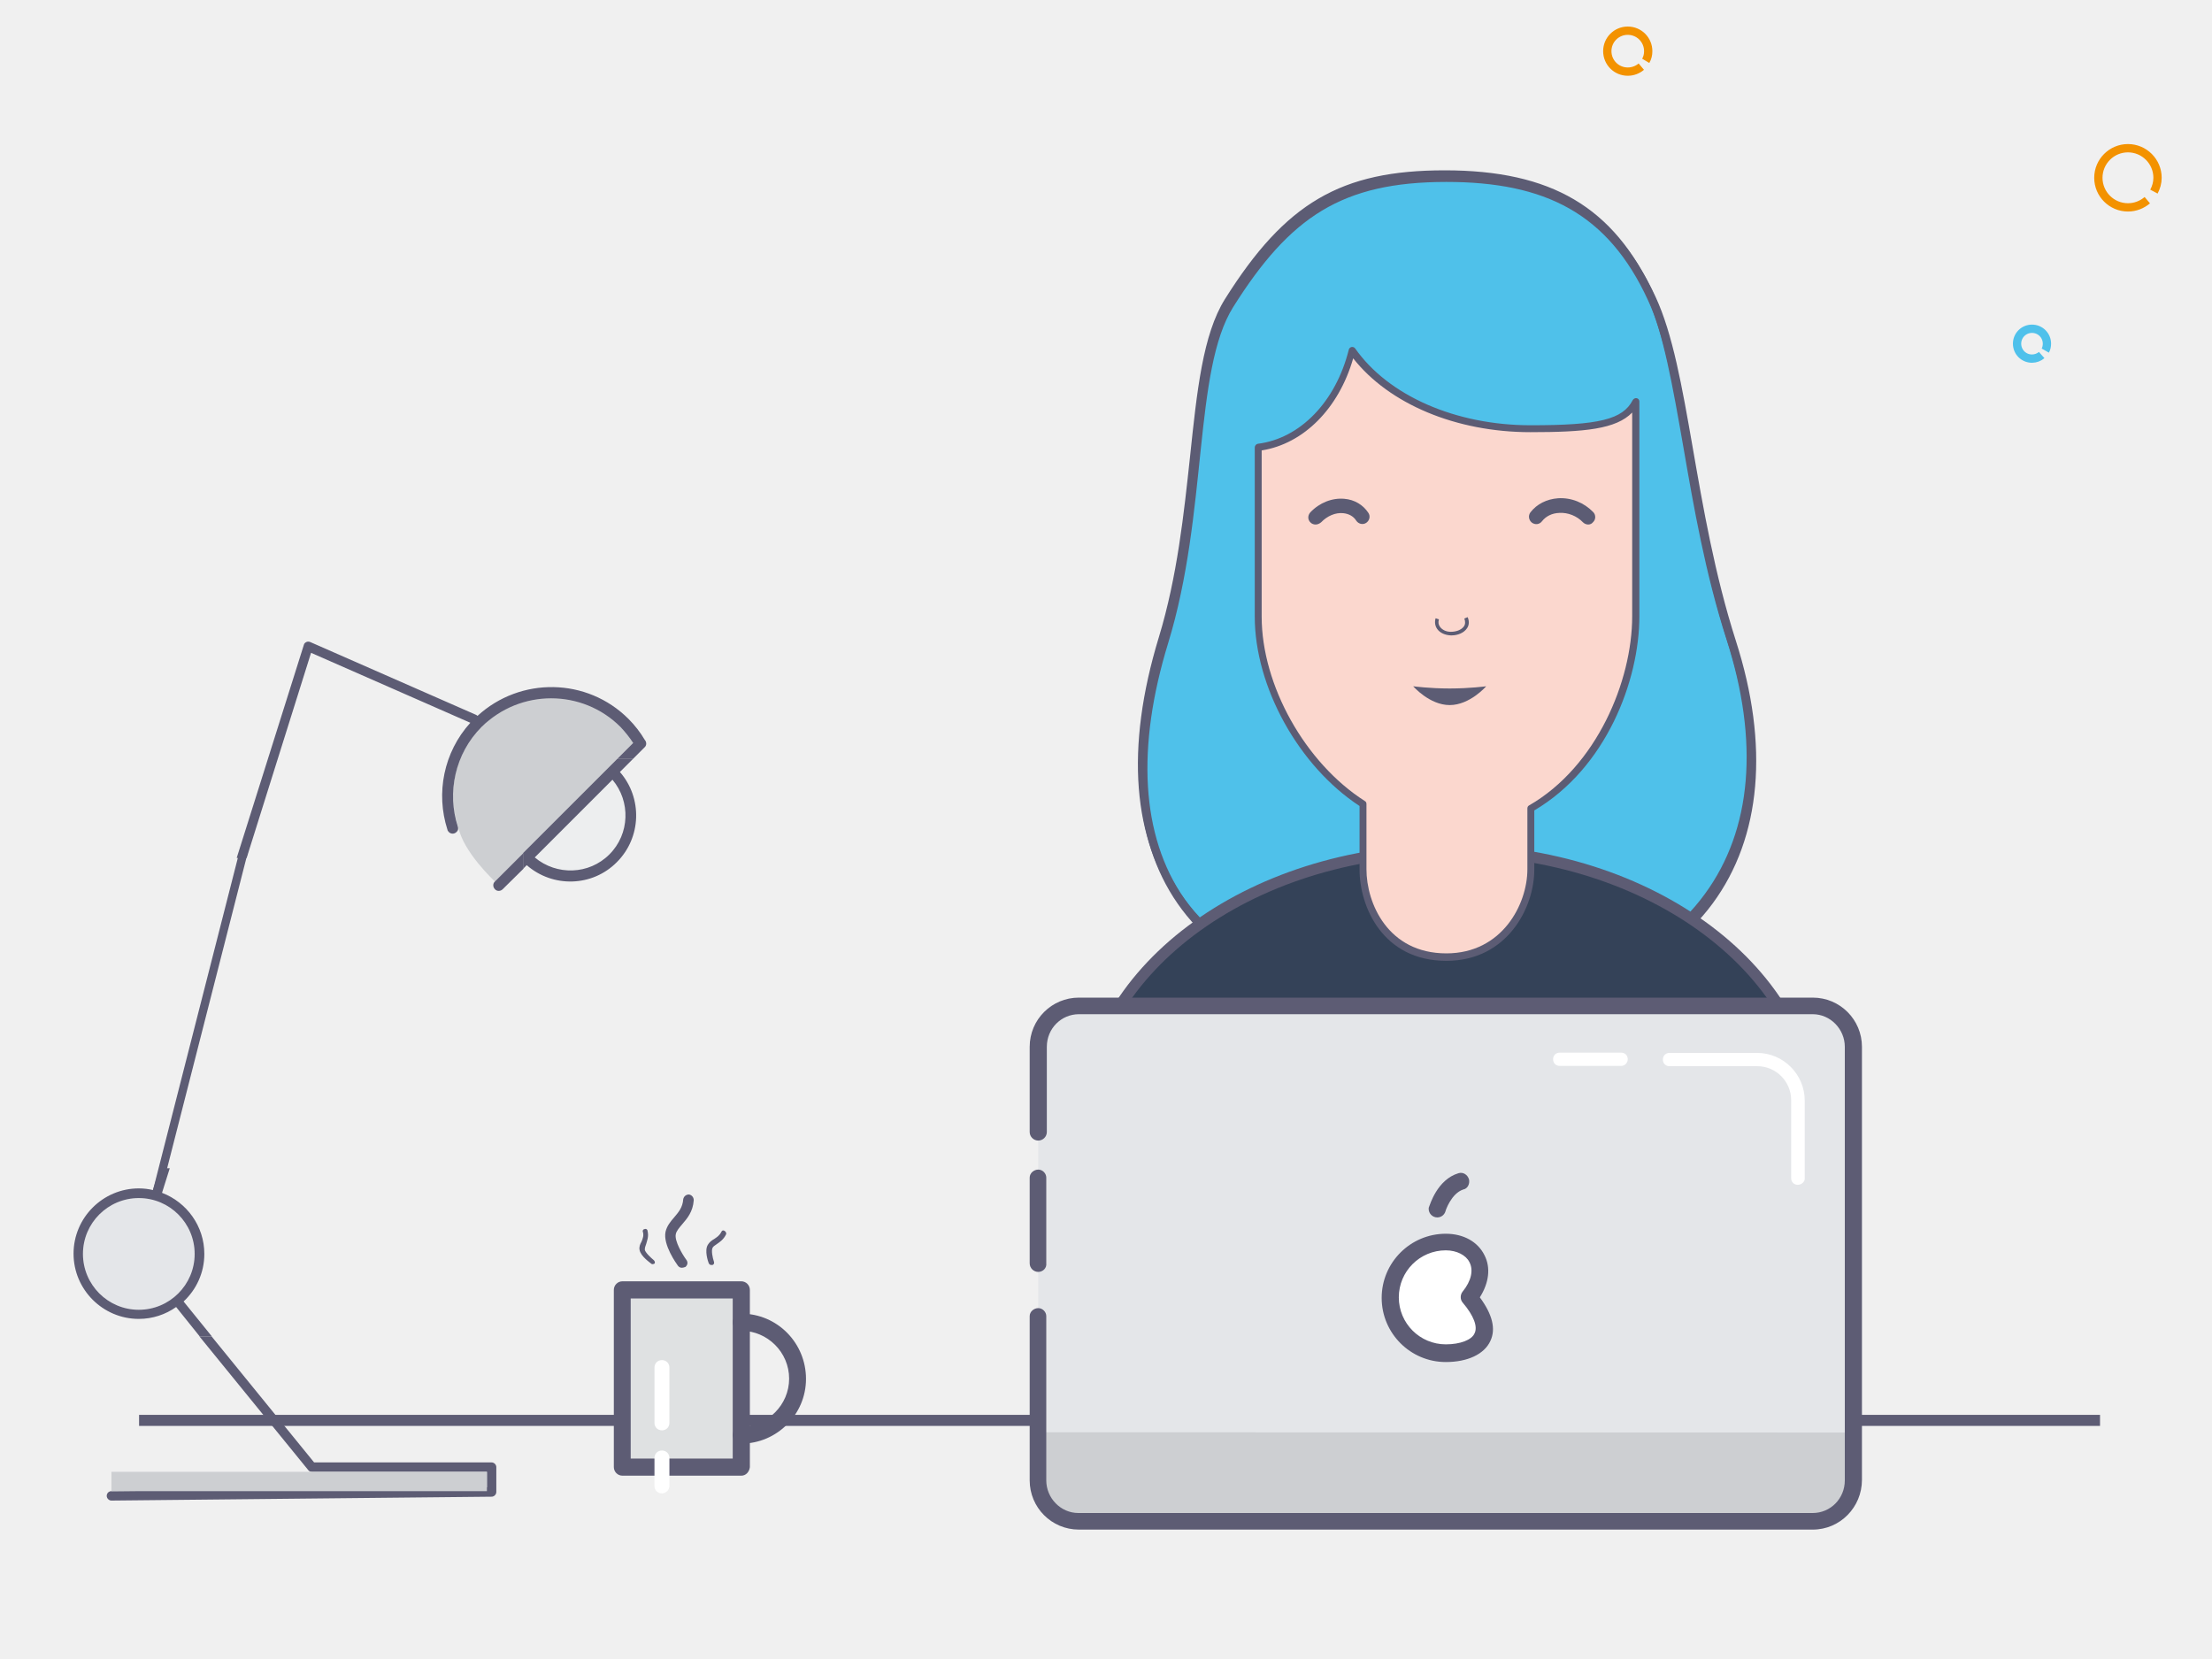
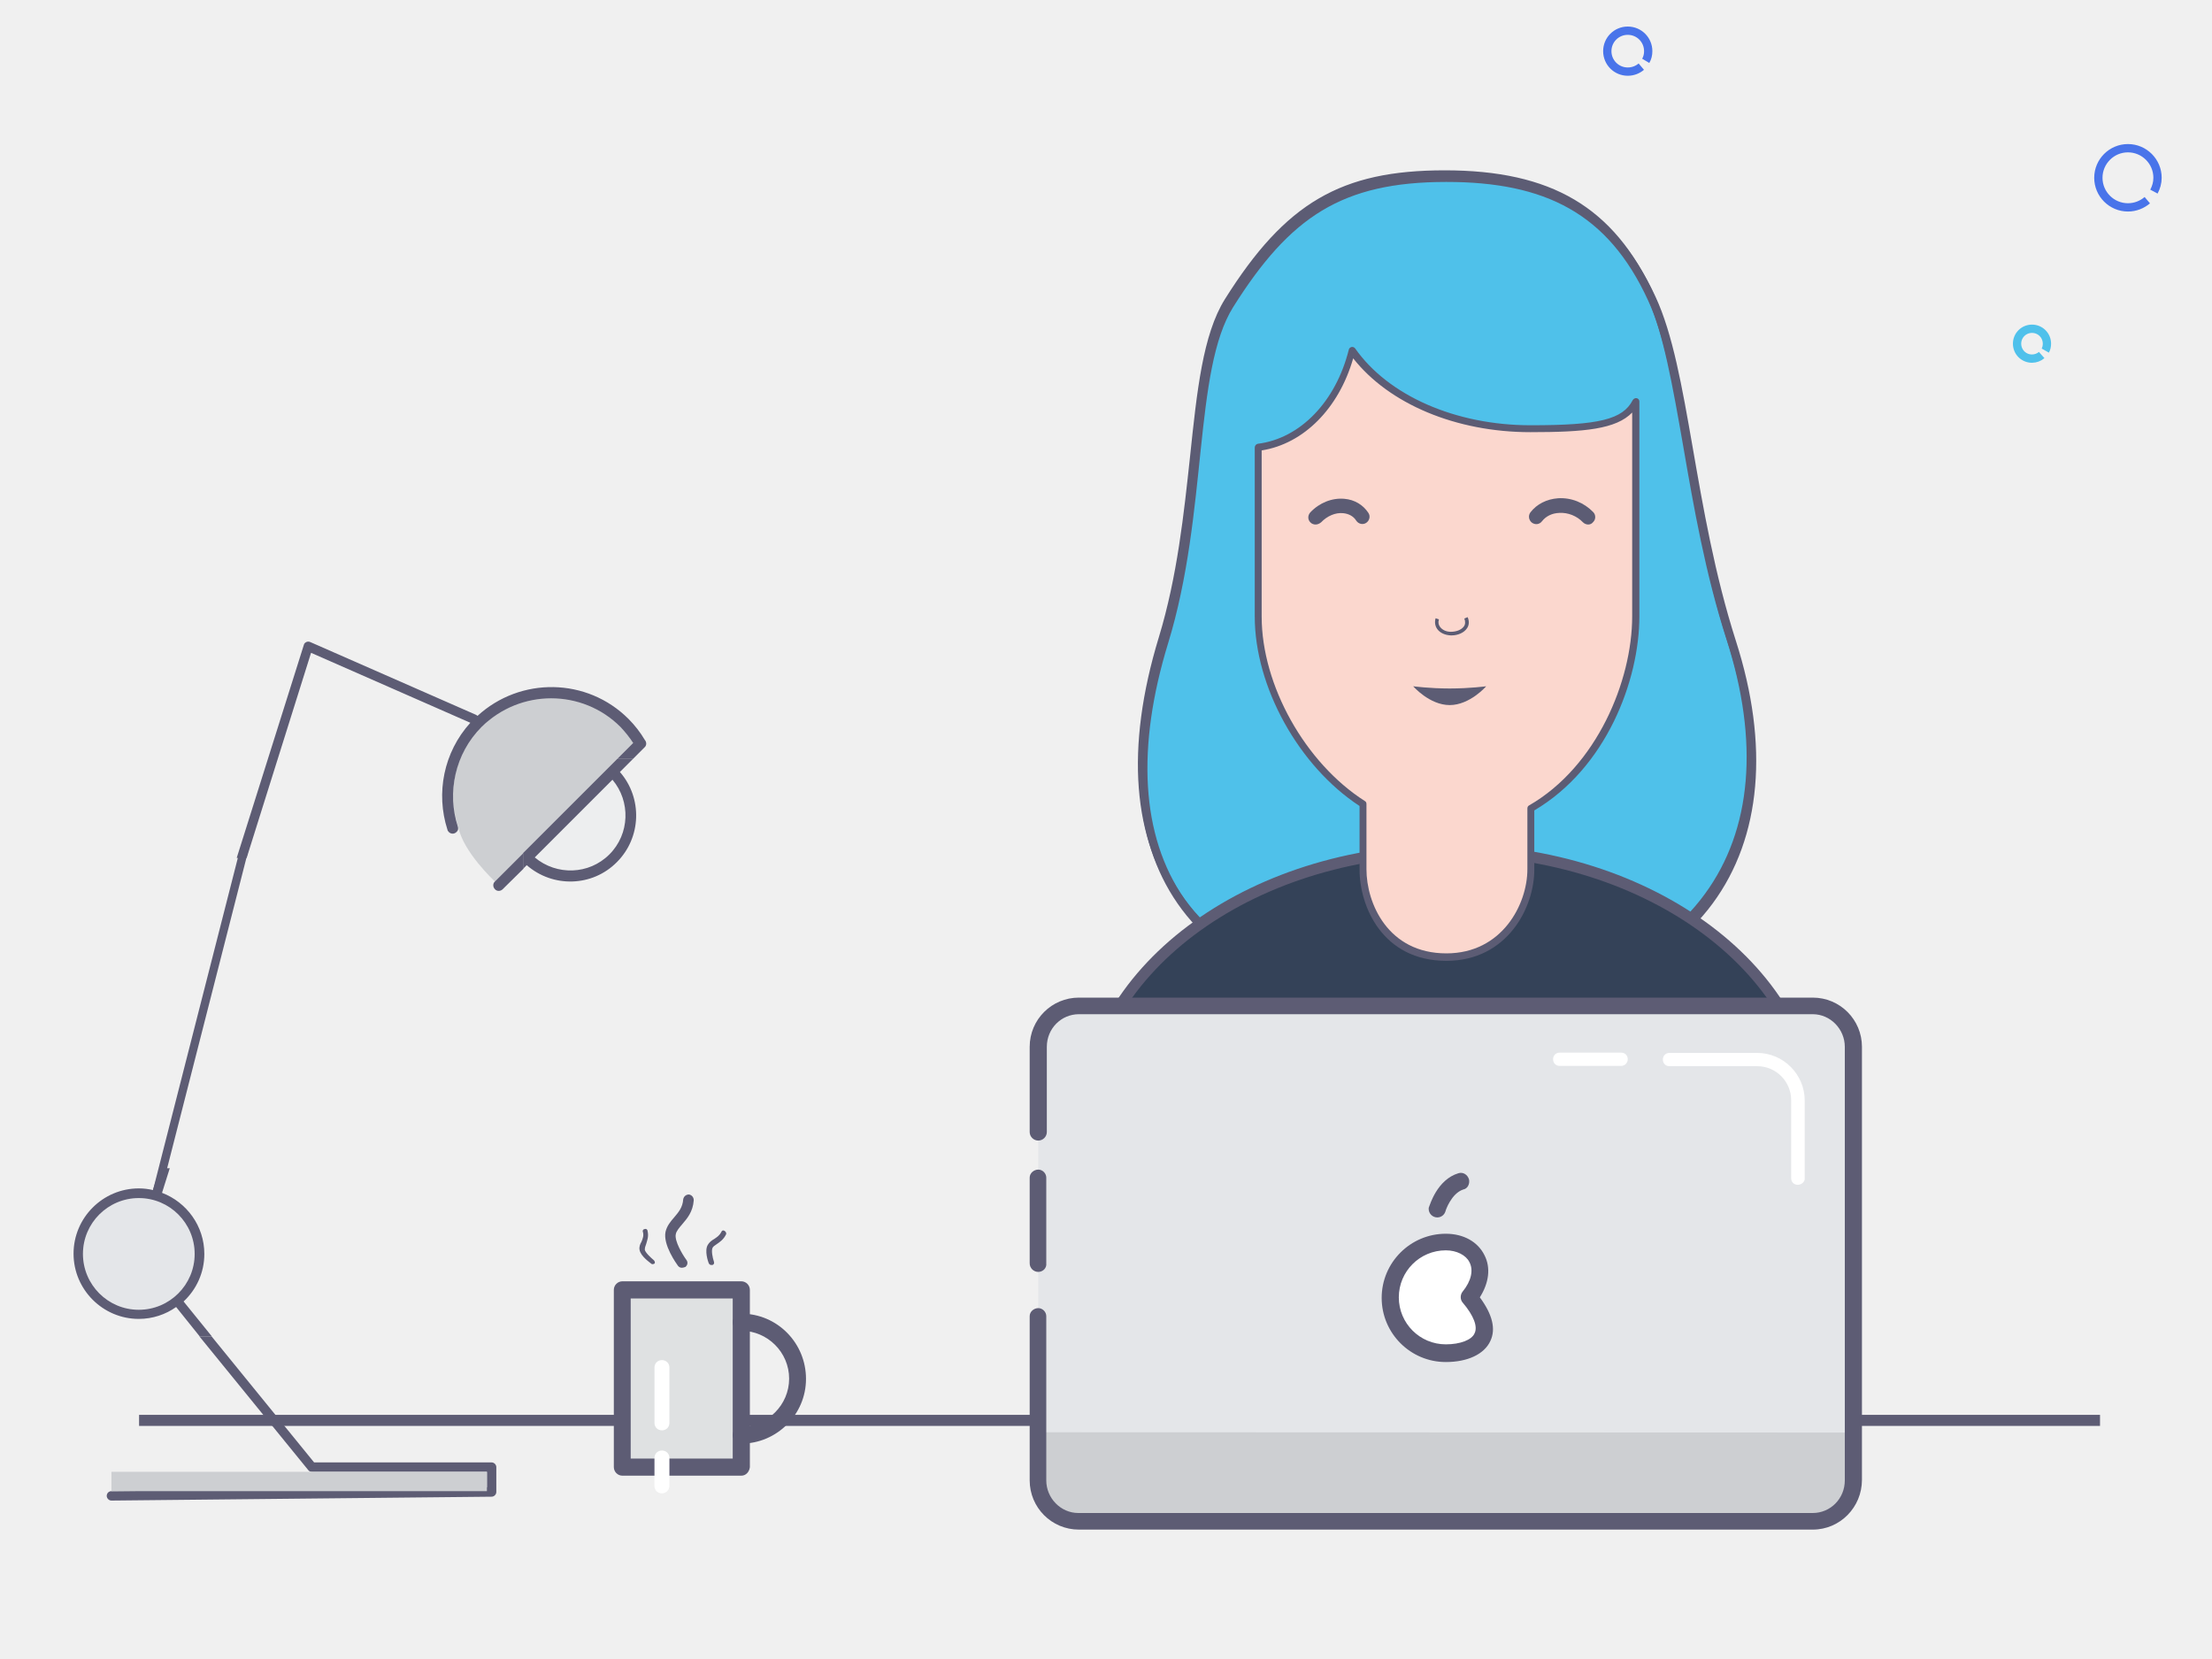
<svg xmlns="http://www.w3.org/2000/svg" version="1.1" id="Calque_1" x="0px" y="0px" viewBox="0 0 800 600" style="enable-background:new 0 0 800 600;" xml:space="preserve">
  <style type="text/css">
	.st0{fill:none;stroke:#5D5C74;stroke-width:4;stroke-miterlimit:10;}
	.st1{fill:#4FC1EA;stroke:#5D5C74;stroke-width:3;stroke-miterlimit:10;}
	.st2{fill:#5C5C74;}
	.st3{fill:#344258;stroke:#5D5C74;stroke-width:4;stroke-miterlimit:10;}
	.st4{fill:#FBD7CE;}
	.st5{fill:#E4E6E9;}
	.st6{fill:#CDCFD2;}
	.st7{fill:#5D5C74;}
	.st8{fill:#FFFFFF;}
	.st9{fill:#DFE1E2;}
	.st10{fill:#EDEEEF;}
	.st11{fill:none;stroke:#5D5C74;stroke-width:3;stroke-miterlimit:10;}
- 	.st12{fill:none;stroke:#F39200;stroke-width:3;stroke-miterlimit:10;}
+ 	.st12{fill:none;stroke:#4974EA;stroke-width:3;stroke-miterlimit:10;}
	.st13{fill:none;stroke:#4FC1EB;stroke-width:3;stroke-miterlimit:10;}
</style>
  <g id="XMLID_2188_">
    <line id="XMLID_7309_" class="st0" x1="50.3" y1="513.7" x2="759.5" y2="513.7" />
    <path id="XMLID_7308_" class="st1" d="M626.4,232.3c23.9,74.6-11.4,131.2-103.2,131.2c-97,0-125.1-56.4-102.2-131.2   c14.5-47.2,9-98.5,23.7-122c20.8-33.1,40.1-46,78.4-46c36.1,0,59.5,11.5,74.3,43.7C609.6,134.2,610.9,183.9,626.4,232.3z" />
    <path id="XMLID_7305_" class="st2" d="M522.5,363.4c-45.8,0-78-12.2-95.9-36.4c-17.1-23.2-19.7-56.5-7.5-96.5   c6.7-22,9.1-45,11.3-65.4c2.5-23.7,4.6-44.1,12.6-56.9c21.9-34.9,42-46.6,79.5-46.6c38.6,0,61.1,13.3,75.5,44.5   c6.2,13.5,9.6,32.8,13.4,55.2c3.7,21.4,7.9,45.6,15.5,69.3c12.1,37.8,9.3,70.5-8.2,94.4C600.4,350.1,567.1,363.4,522.5,363.4z    M522.5,64.1c-36.5,0-56,11.5-77.4,45.4c-7.7,12.3-9.8,32.4-12.2,55.8c-2.1,20.5-4.6,43.7-11.4,65.9c-12,39.1-9.5,71.7,7.1,94.2   c17.3,23.5,48.9,35.3,93.8,35.3c43.8,0,76.3-12.9,94.2-37.4c17-23.2,19.7-55.1,7.8-92.1c-7.7-23.9-11.9-48.2-15.6-69.6   c-3.9-22.2-7.2-41.3-13.2-54.5C581.8,77,559.9,64.1,522.5,64.1z" />
    <path id="XMLID_7304_" class="st3" d="M392,406.9c0-54.9,59.2-99.5,132.2-99.5s132.2,44.5,132.2,99.5" />
    <path id="XMLID_7303_" class="st4" d="M553.8,156c-28.4,0-52.9-11.6-64.6-28.4c-4.7,18.9-18,33-34,35c0,17.7,0,45.8,0,61.2   c0,23.6,14.8,53,37.9,67.8v23.6c0,13.2,8.3,31.7,30.2,31.7c21.3,0,30.6-18.5,30.6-31.7v-22c24.7-14.2,38-45,38-69.5   c0-23.6,0-77.2,0-77.2c0-0.2,0-0.3,0-0.5C587.8,154,577.9,156,553.8,156z" />
    <path id="XMLID_7300_" class="st2" d="M523.1,347.5c-23.1,0-31.4-19.7-31.4-33v-23c-22-14.4-37.9-43.1-37.9-68.5v-61.2   c0-0.6,0.5-1.2,1.1-1.3c15.3-1.9,28.2-15.2,32.9-34c0.1-0.5,0.5-0.9,1-1c0.5-0.1,1,0.1,1.3,0.5c12,17.1,36.3,27.8,63.5,27.8   c24.7,0,33.3-2.1,36.9-9.1c0.3-0.5,0.9-0.8,1.4-0.7c0.6,0.1,1,0.6,1,1.2l0,0.5v77.2c0,23.1-11.9,54.8-38,70.2v21.2   C555,328.2,545.1,347.5,523.1,347.5z M456.3,162.9v60.1c0,24.8,15.7,52.9,37.3,66.7c0.4,0.2,0.6,0.6,0.6,1.1v23.6   c0,12.2,7.7,30.4,28.9,30.4c20.2,0,29.3-17.8,29.3-30.4v-22c0-0.5,0.2-0.9,0.6-1.1c24.5-14.1,37.3-45.1,37.3-68.4v-73.7   c-5.8,6-17.2,7.1-36.8,7.1c-26.9,0-51.1-10.2-64.1-26.7C484.2,147.7,471.5,160.5,456.3,162.9z" />
    <g id="XMLID_7298_">
      <path id="XMLID_7299_" class="st2" d="M537.5,248.2c0,0-5.9,6.8-13.2,6.8c-7.3,0-13.2-6.8-13.2-6.8s5.9,0.8,13.2,0.8    C531.6,249,537.5,248.2,537.5,248.2z" />
    </g>
    <g id="XMLID_7296_">
      <path id="XMLID_7297_" class="st2" d="M525,229.8c-0.1,0-0.2,0-0.3,0c-2.1-0.1-3.9-0.9-4.9-2.3c-0.8-1.1-1-2.5-0.6-3.9l1.2,0.4    c-0.3,1-0.2,1.9,0.4,2.7c0.8,1.1,2.2,1.8,3.9,1.8c2,0,3.8-0.7,4.7-1.9c0.6-0.8,0.6-1.8,0.2-2.9l1.2-0.5c0.8,1.9,0.3,3.3-0.3,4.1    C529.5,228.8,527.3,229.8,525,229.8z" />
    </g>
    <path id="XMLID_7295_" class="st5" d="M670.3,378.6v156.6c0,8.1-6.6,14.7-14.7,14.7H390.2c-8.1,0-14.7-6.6-14.7-14.7V378.4   c0-8.1,6.6-14.7,14.7-14.7h265.4C663.7,363.9,670.3,370.5,670.3,378.6" />
    <path id="XMLID_7294_" class="st6" d="M670.3,518.1v17.2c0,8.1-6.6,14.7-14.7,14.7H390.2c-8.1,0-14.7-6.6-14.7-14.7v-17.3   L670.3,518.1z" />
    <path id="XMLID_7293_" class="st7" d="M375.5,460c-1.7,0-3.1-1.4-3.1-3.1v-31c0-1.7,1.6-2.9,3.1-2.9c1.6,0,2.9,1.4,2.9,2.9v31   C378.6,458.6,377.2,460,375.5,460" />
    <path id="XMLID_7292_" class="st7" d="M655.6,553.2H390.2c-9.9,0-17.8-8-17.8-17.8V476c0-1.7,1.6-2.9,3.1-2.9   c1.6,0,2.9,1.4,2.9,2.9v59.4c0,6.4,5.2,11.8,11.6,11.8h265.6c6.4,0,11.6-5.2,11.6-11.8V378.6c0-6.4-5.2-11.8-11.6-11.8H390.2   c-6.4,0-11.6,5.2-11.6,11.8v30.8c0,1.7-1.4,3.1-3.1,3.1c-1.7,0-3.1-1.4-3.1-3.1v-30.8c0-9.9,8-17.8,17.8-17.8h265.4   c9.9,0,17.8,8,17.8,17.8v156.6C673.4,545.1,665.5,553.2,655.6,553.2" />
    <path id="XMLID_7288_" class="st8" d="M650.2,428.5c-1.4,0-2.4-1-2.4-2.4v-28.2c0-6.8-5.5-12.3-12.3-12.3h-31.7   c-1.4,0-2.4-1-2.4-2.4c0-1.4,1-2.4,2.4-2.4h31.7c9.5,0,17.2,7.8,17.2,17.2v28.2C652.8,427.3,651.6,428.5,650.2,428.5 M586.3,385.5   h-22.2c-1.4,0-2.4-1-2.4-2.4c0-1.4,1-2.4,2.4-2.4h22.2c1.4,0,2.4,1,2.4,2.4C588.7,384.3,587.7,385.5,586.3,385.5 M531.4,469.4   c11.6,13.9,2.8,20.1-8.3,20.1s-20.1-9-20.1-20.1c0-11.1,9-20.1,20.1-20.1S539.4,459.3,531.4,469.4" />
    <path id="XMLID_7285_" class="st7" d="M522.9,452.2c-9.4,0-17,7.6-17,17c0,9.4,7.6,17,17,17c5.2,0,9.4-1.6,10.4-4   c1.2-2.4-0.3-6.4-4.3-11.1c-0.9-1-1-2.8,0-4c3.1-3.8,4-7.8,2.4-10.7C530.2,454,526.9,452.2,522.9,452.2 M522.9,492.6   c-12.8,0-23.2-10.4-23.2-23.2c0-12.8,10.4-23.2,23.2-23.2c6.4,0,11.6,2.9,14,7.8c2.3,4.5,1.6,10-1.7,15.2   c4.5,6.1,5.9,11.4,3.8,15.8C536.8,489.8,530.7,492.6,522.9,492.6" />
    <path id="XMLID_7284_" class="st7" d="M519.8,440.3c-1.7,0-3.1-1.4-3.1-3.1c0-0.3,0-0.5,0.2-0.9c0.2-0.3,2.8-9.7,10.6-12   c1.6-0.5,3.3,0.5,3.8,2.3c0.3,1.6-0.5,3.3-2.1,3.6c-4.3,1.4-6.4,7.6-6.4,7.8C522.4,439.4,521.2,440.3,519.8,440.3" />
    <path id="XMLID_7283_" class="st9" d="M225,530.6h43v-64.1h-43V530.6z" />
    <path id="XMLID_7280_" class="st7" d="M228.1,527.5H265v-57.9h-36.9L228.1,527.5z M268.1,533.7h-43c-1.7,0-3.1-1.4-3.1-3.1v-64.1   c0-1.7,1.4-3.1,3.1-3.1h43c1.7,0,3.1,1.4,3.1,3.1v64.1C271,532.3,269.8,533.7,268.1,533.7z" />
    <path id="XMLID_7275_" class="st7" d="M268.1,522.1c-1.7,0-3.1-1.4-3.1-3.1c0-1.7,1.4-3.1,3.1-3.1c9.5,0,17.3-7.8,17.3-17.3   c0-9.5-7.8-17.3-17.3-17.3c-1.7,0-3.1-1.4-3.1-3.1c0-1.7,1.4-3.1,3.1-3.1c13,0,23.4,10.6,23.4,23.6   C291.5,511.6,280.9,522.1,268.1,522.1 M246.6,458.5c-0.5,0-1-0.2-1.4-0.7c-0.5-0.7-5.5-7.6-4.5-12.3c0.5-2.1,1.7-3.6,3.1-5.2   c1.6-1.9,3.1-3.6,3.3-6.6c0.2-1,1-1.7,2.1-1.7c1,0.2,1.7,1,1.7,2.1c-0.3,4.2-2.4,6.6-4.2,8.7c-1,1.2-2.1,2.4-2.3,3.6   c-0.5,2.4,2.4,7.3,3.8,9.2c0.7,0.9,0.5,1.9-0.3,2.6C247.3,458.4,247,458.5,246.6,458.5 M236,457.2c-0.2,0-0.3,0-0.5-0.2   c-0.3-0.3-3.8-2.6-4.2-5c-0.2-1,0.2-2.1,0.7-2.9c0.5-1.2,0.9-2.3,0.5-3.6c-0.2-0.5,0.2-1,0.7-1c0.5-0.2,1,0.2,1,0.7   c0.5,2.1-0.2,3.5-0.5,4.7c-0.3,0.7-0.5,1.4-0.5,2.1c0.2,1,2.1,2.8,3.3,3.8c0.3,0.3,0.5,0.9,0.2,1.2   C236.6,457,236.4,457.2,236,457.2 M257.2,457.5c-0.3,0-0.7-0.2-0.9-0.7c-0.2-0.5-1.6-4.5-0.3-6.6c0.5-0.9,1.4-1.6,2.3-2.1   c1-0.7,1.9-1.2,2.6-2.6c0.2-0.5,0.7-0.7,1.2-0.3c0.3,0.2,0.7,0.7,0.5,1.2c-0.9,1.9-2.3,2.8-3.3,3.5c-0.7,0.5-1.4,0.9-1.6,1.4   c-0.5,1,0,3.5,0.5,5c0.2,0.5,0,1-0.5,1.2H257.2" />
    <path id="XMLID_7271_" class="st8" d="M239.4,517.3c-1.5,0-2.7-1.1-2.7-2.7v-20c0-1.5,1.1-2.7,2.7-2.7c1.5,0,2.7,1.1,2.7,2.7v20   C242.1,516.2,240.9,517.3,239.4,517.3C239.4,517.5,239.4,517.5,239.4,517.3 M239.4,540.1c-1.5,0-2.7-1.1-2.7-2.7v-10.1   c0-1.5,1.1-2.7,2.7-2.7c1.5,0,2.7,1.1,2.7,2.7v10.1C242.1,538.8,240.9,540.1,239.4,540.1" />
    <path id="XMLID_7270_" class="st6" d="M229.1,268.6L179,318.8c0,0-11.6-10.7-13.3-19.9c0,0-8.3-21.2,10.6-37.9c0,0,11-13,34.1-7.4   C210.4,253.6,223,257.8,229.1,268.6z" />
    <path id="XMLID_7269_" class="st7" d="M109.9,233.2c0.1-0.5,0.5-0.8,0.9-1c0.4-0.2,0.9-0.2,1.4,0l59.9,26.3   c0.2,0.1,0.4,0.2,0.6,0.4c15.5-14.2,39.6-13.9,54.6,1.1c2.3,2.3,4.3,4.9,5.9,7.6l0,0c0.7,0.8,0.7,2-0.1,2.7l-4.2,4.2h-5.7l5.8-5.8   c-1.3-2-2.9-4-4.6-5.8c-13.8-13.8-36.3-13.8-50.2,0c-9.7,9.7-12.6,23.8-8.6,36.1c0,0,0,0,0,0c0.2,0.7,0.1,1.4-0.5,1.9   c-0.8,0.8-2,0.8-2.8,0c-0.1-0.1-0.2-0.3-0.3-0.4c0,0-0.1,0-0.1-0.1c0,0,0-0.1,0-0.1c0-0.1-0.1-0.2-0.1-0.3   c-4.2-13.1-1.4-27.9,8.3-38.6l-57.6-25.3l-23.3,74.2h-3.6L109.9,233.2z" />
    <path id="XMLID_7265_" class="st7" d="M112.8,532.3c-0.5,0-1-0.2-1.3-0.6l-39.4-48.4h4.4l37.1,45.6h64.2c0.9,0,1.7,0.8,1.7,1.7v9   c0,0.9-0.8,1.7-1.7,1.7l-137.5,1.4c0,0,0,0,0,0c-0.9,0-1.7-0.8-1.7-1.7c0-0.9,0.7-1.7,1.7-1.7l135.8-1.4v-5.6H112.8z" />
    <path id="XMLID_7263_" class="st7" d="M181.8,321.6c-0.8,0.8-2.1,0.8-2.8,0c-0.8-0.8-0.8-2.1,0-2.8l10.3-10.3v5.7L181.8,321.6z" />
    <path id="XMLID_7262_" class="st10" d="M220.4,308.9c-7.4,7.4-19.1,7.7-27,1.1l28-28C228.1,289.8,227.8,301.5,220.4,308.9z" />
    <path id="XMLID_7256_" class="st7" d="M228.9,274.5h-5.7l-34,34v5.7l1.3-1.3c9.4,8.2,23.7,7.9,32.6-1.1c8.9-8.9,9.3-23.2,1.1-32.6   L228.9,274.5z M221.5,282c6.6,7.8,6.3,19.6-1.1,27c-7.4,7.4-19.1,7.7-27,1.1L221.5,282z" />
    <path id="XMLID_7255_" class="st5" d="M50.2,473.7c-11.2,0-20.2-9.1-20.2-20.2c0-11.2,9.1-20.2,20.2-20.2   c11.2,0,20.2,9.1,20.2,20.2C70.4,464.7,61.3,473.7,50.2,473.7z" />
    <path id="XMLID_7251_" class="st7" d="M72.2,483.3h4.4l-10.2-12.6c4.6-4.3,7.5-10.4,7.5-17.2c0-10.1-6.4-18.7-15.3-22.1l2.8-8.9   h-3.6l-2.5,7.9c-1.6-0.4-3.4-0.6-5.1-0.6c-13,0-23.6,10.6-23.6,23.6c0,13,10.6,23.6,23.6,23.6c5,0,9.7-1.6,13.5-4.3L72.2,483.3z    M50.2,473.7c-11.2,0-20.2-9.1-20.2-20.2c0-11.2,9.1-20.2,20.2-20.2c11.2,0,20.2,9.1,20.2,20.2C70.4,464.7,61.3,473.7,50.2,473.7z" />
    <rect id="XMLID_7247_" x="40.3" y="532.3" class="st6" width="135.8" height="7" />
    <line id="XMLID_7245_" class="st11" x1="56.4" y1="432.3" x2="88.2" y2="307.8" />
    <g id="XMLID_7240_">
      <path id="XMLID_7243_" class="st2" d="M475.8,189.7c-0.6,0-1.3-0.2-1.8-0.7c-1.1-1-1.1-2.6-0.1-3.7c3.3-3.5,7.9-5.3,12.3-4.9    c3.7,0.3,6.8,2.2,8.7,5.1c0.8,1.2,0.4,2.8-0.8,3.6c-1.2,0.8-2.8,0.4-3.6-0.8c-1-1.6-2.7-2.5-4.7-2.7c-2.8-0.3-5.8,1-8,3.3    C477.2,189.4,476.5,189.7,475.8,189.7z" />
    </g>
    <g id="XMLID_7234_">
      <path id="XMLID_7235_" class="st2" d="M574.4,189.7c-0.7,0-1.4-0.3-1.9-0.8c-2.2-2.3-5.4-3.6-8.6-3.4c-2.6,0.1-4.8,1.2-6.2,3    c-0.9,1.2-2.5,1.4-3.7,0.5c-1.1-0.9-1.4-2.5-0.5-3.7c2.3-3,5.9-4.8,10-5.1c4.8-0.3,9.4,1.6,12.7,5c1,1,1,2.7-0.1,3.7    C575.7,189.4,575.1,189.7,574.4,189.7z" />
    </g>
    <path id="XMLID_7233_" class="st12" d="M593.6,24.1c-1.3,1.1-3,1.8-4.9,1.8c-4.1,0-7.4-3.3-7.4-7.4s3.3-7.4,7.4-7.4   s7.4,3.3,7.4,7.4c0,1.3-0.3,2.5-0.9,3.5" />
    <path id="XMLID_7231_" class="st13" d="M927.6,36c-1.2,1-2.8,1.7-4.5,1.7c-3.8,0-6.9-3.1-6.9-6.9s3.1-6.9,6.9-6.9   c3.8,0,6.9,3.1,6.9,6.9c0,1.2-0.3,2.3-0.8,3.2" />
    <path id="XMLID_7227_" class="st13" d="M723.9-25.7c-2.8,2.4-6.5,3.9-10.5,3.9c-8.9,0-16.1-7.2-16.1-16.1S704.5-54,713.4-54   c8.9,0,16.1,7.2,16.1,16.1c0,2.7-0.7,5.3-1.9,7.6" />
    <path id="XMLID_7226_" class="st13" d="M738.4,128.4c-0.9,0.8-2.2,1.3-3.5,1.3c-3,0-5.4-2.4-5.4-5.4s2.4-5.4,5.4-5.4   c3,0,5.4,2.4,5.4,5.4c0,0.9-0.2,1.8-0.6,2.5" />
    <path id="XMLID_7222_" class="st12" d="M776.6,72.4c-1.9,1.6-4.3,2.6-7,2.6c-5.9,0-10.7-4.8-10.7-10.7s4.8-10.7,10.7-10.7   c5.9,0,10.7,4.8,10.7,10.7c0,1.8-0.5,3.5-1.3,5" />
    <path id="XMLID_7218_" class="st12" d="M422.9-49.9c-0.9,0.8-2.2,1.3-3.5,1.3c-3,0-5.4-2.4-5.4-5.4s2.4-5.4,5.4-5.4   c3,0,5.4,2.4,5.4,5.4c0,0.9-0.2,1.8-0.6,2.5" />
    <path id="XMLID_7196_" class="st12" d="M893.7,176.5c-0.9,0.8-2.2,1.3-3.5,1.3c-3,0-5.4-2.4-5.4-5.4s2.4-5.4,5.4-5.4   s5.4,2.4,5.4,5.4c0,0.9-0.2,1.8-0.6,2.5" />
  </g>
</svg>
